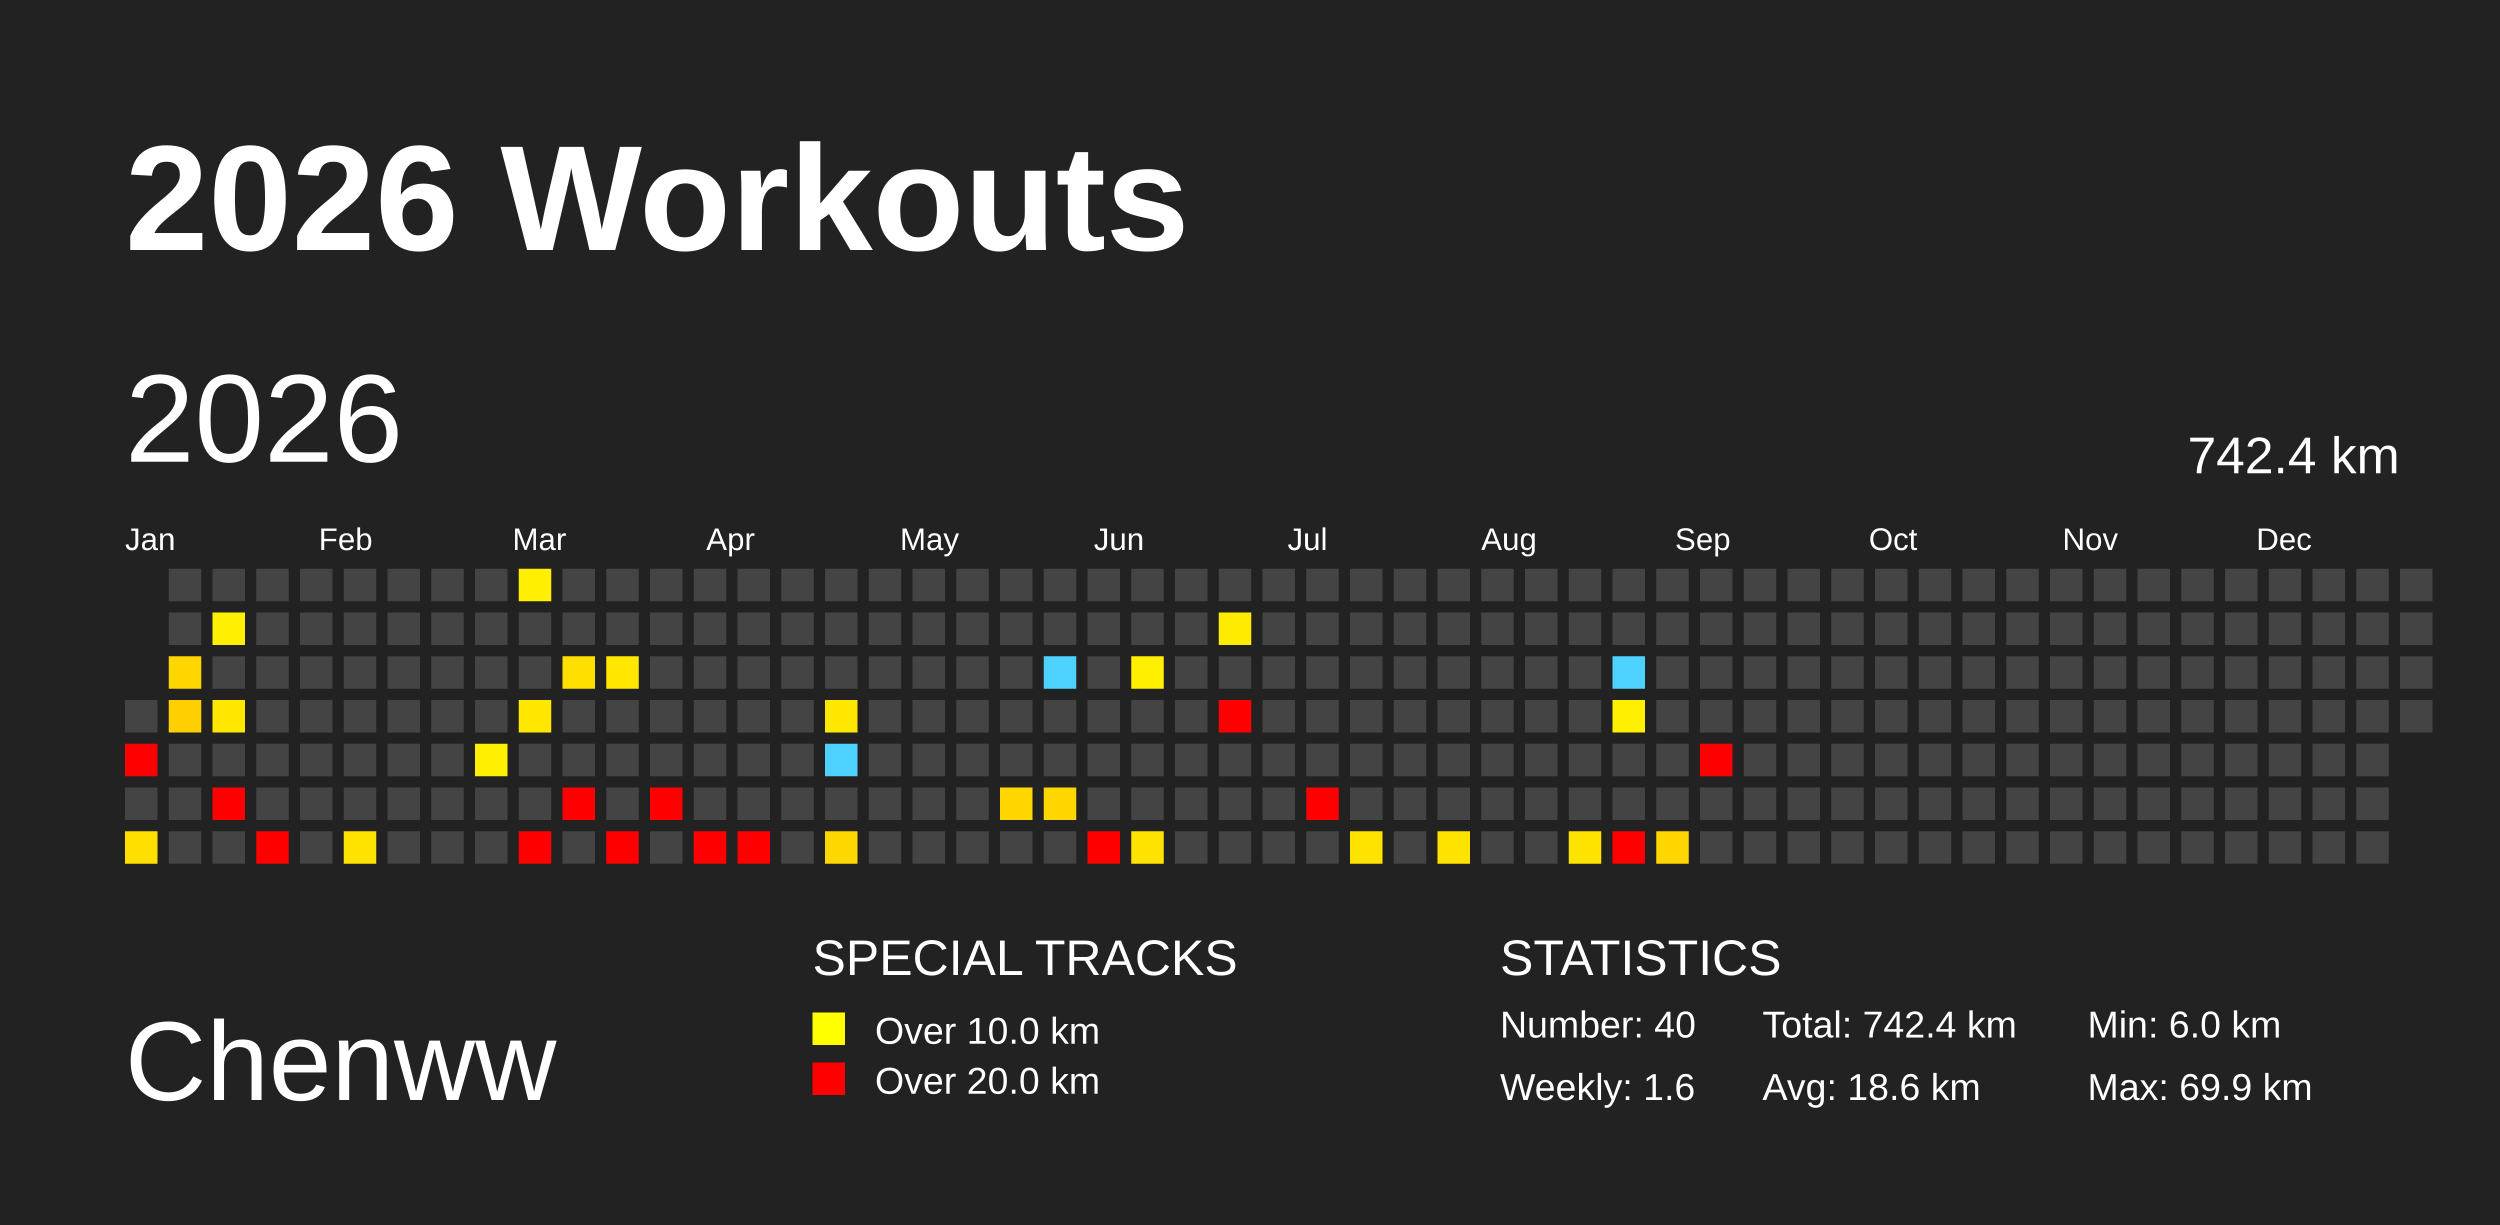
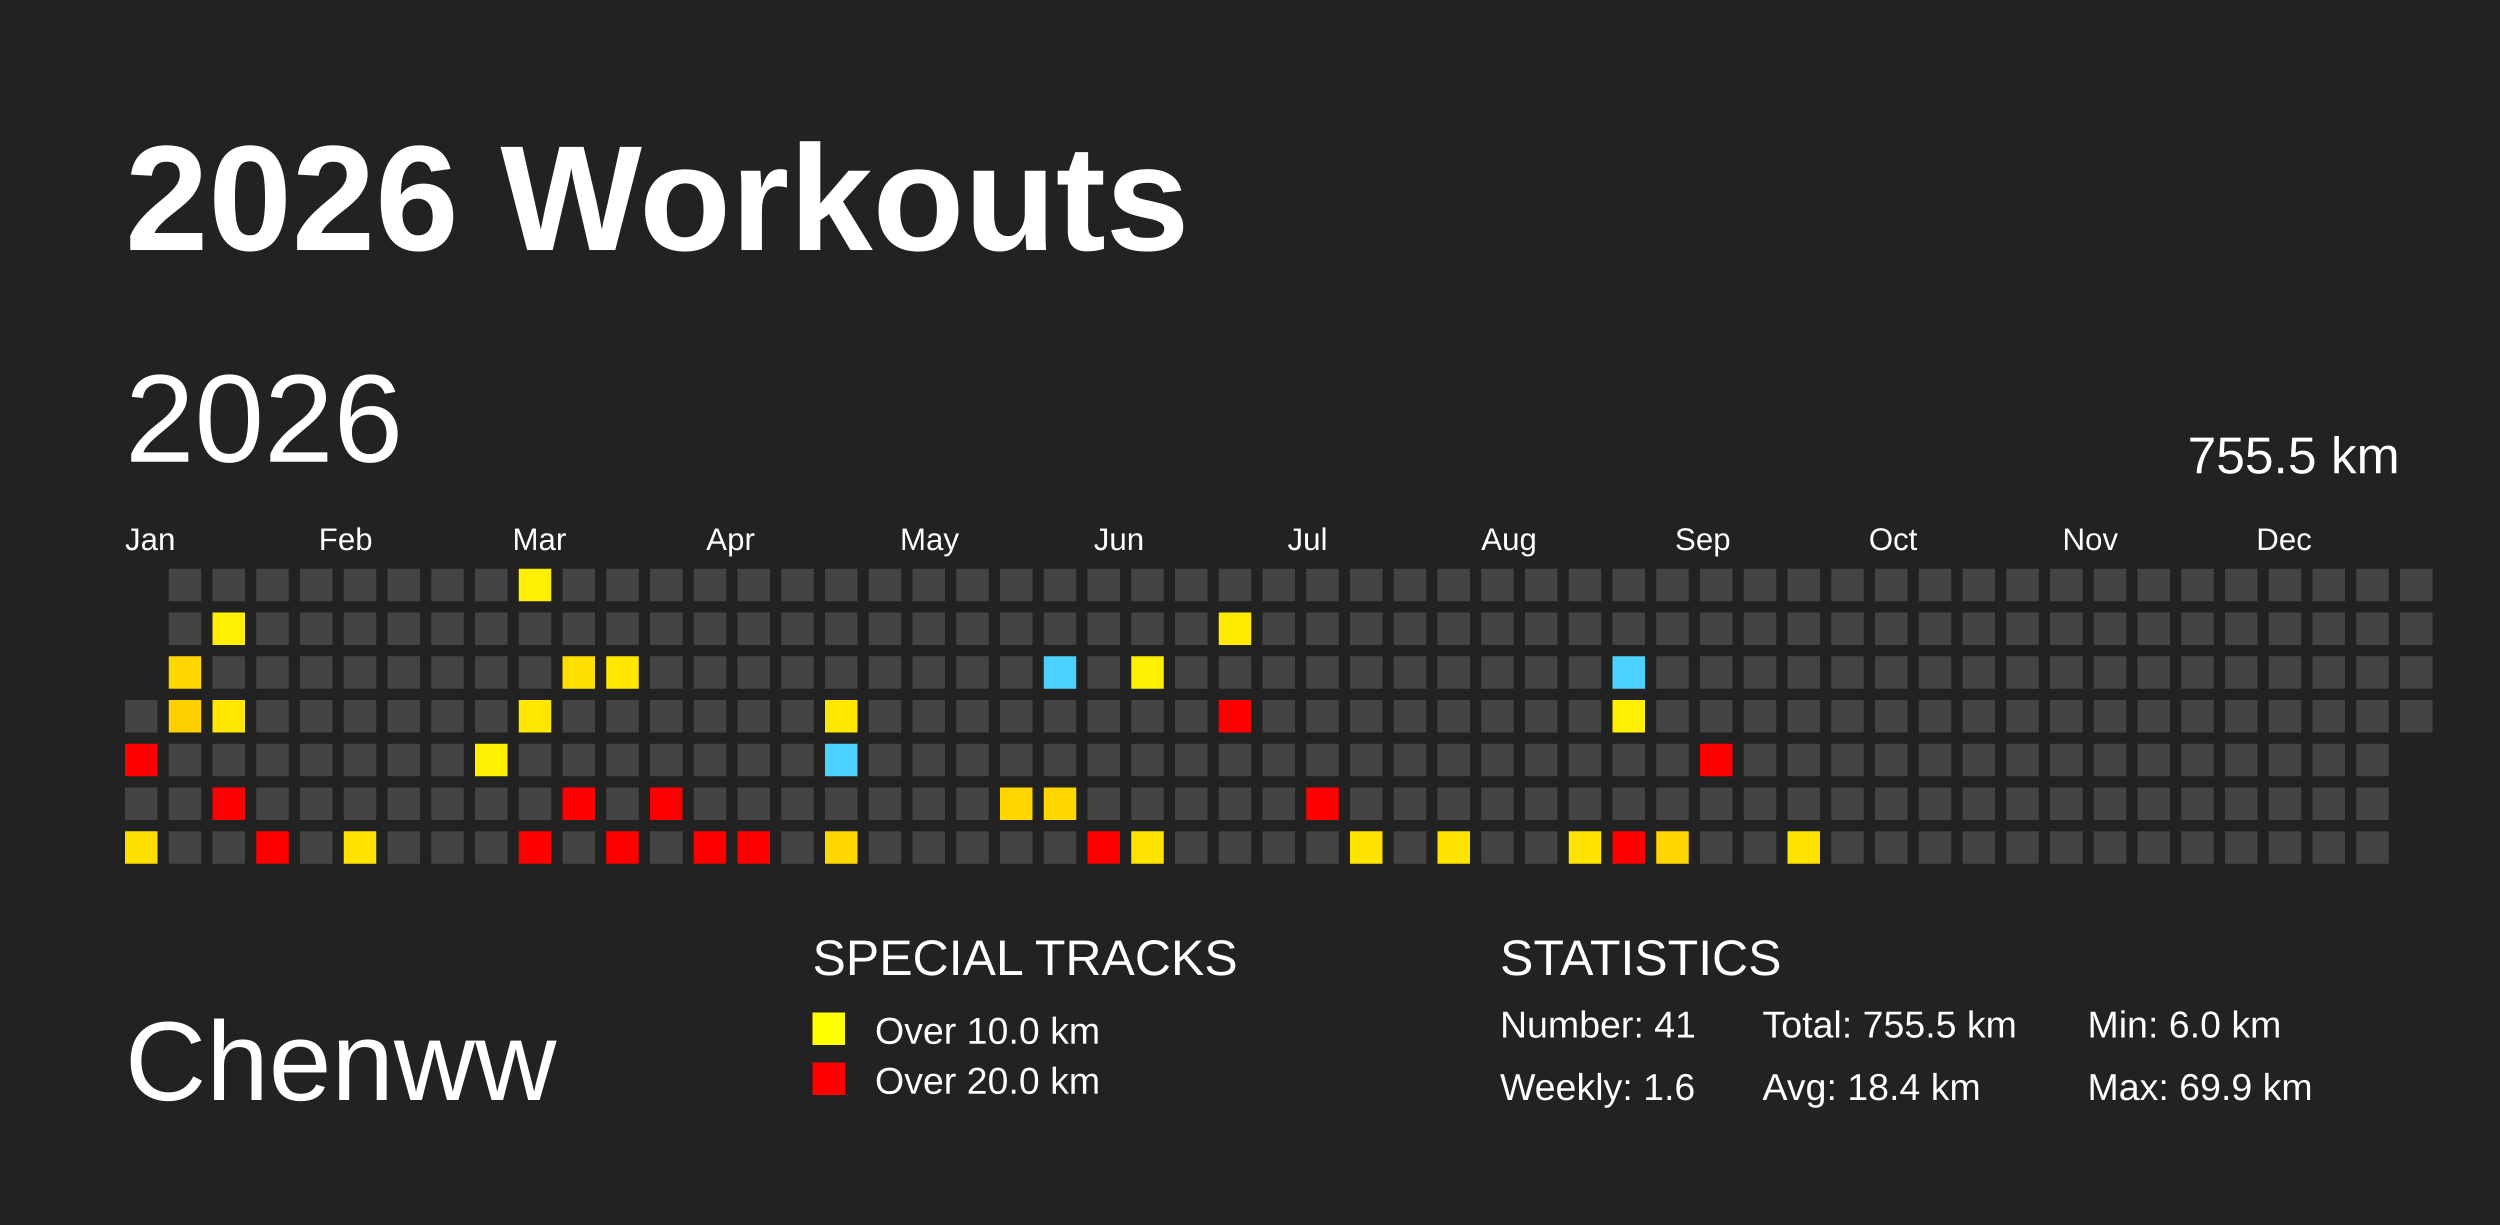
<svg xmlns="http://www.w3.org/2000/svg" baseProfile="full" height="98mm" version="1.1" viewBox="0,0,200,98" width="200mm">
  <defs />
  <rect fill="#222222" height="98" width="200" x="0" y="0" />
  <text fill="#FFFFFF" style="font-size:12px; font-family:Arial; font-weight:bold;" x="10" y="20">2026 Workouts</text>
  <text fill="#FFFFFF" style="font-size:9px; font-family:Arial" x="10" y="88">Chenww</text>
  <text fill="#FFFFFF" style="font-size:4px; font-family:Arial" x="65" y="78">SPECIAL TRACKS</text>
  <rect fill="yellow" height="2.6" width="2.6" x="65" y="81" />
  <text fill="#FFFFFF" style="font-size:3px; font-family:Arial" x="70" y="83.5">Over 10.0 km</text>
  <rect fill="red" height="2.6" width="2.6" x="65" y="85" />
  <text fill="#FFFFFF" style="font-size:3px; font-family:Arial" x="70" y="87.5">Over 20.0 km</text>
  <text fill="#FFFFFF" style="font-size:4px; font-family:Arial" x="120" y="78">STATISTICS</text>
-   <text fill="#FFFFFF" style="font-size:3px; font-family:Arial" x="120" y="83">Number: 40</text>
+   <text fill="#FFFFFF" style="font-size:3px; font-family:Arial" x="120" y="83">Number: 41</text>
  <text fill="#FFFFFF" style="font-size:3px; font-family:Arial" x="120" y="88">Weekly: 1.6</text>
-   <text fill="#FFFFFF" style="font-size:3px; font-family:Arial" x="141" y="83">Total: 742.4 km</text>
-   <text fill="#FFFFFF" style="font-size:3px; font-family:Arial" x="141" y="88">Avg: 18.6 km</text>
+   <text fill="#FFFFFF" style="font-size:3px; font-family:Arial" x="141" y="83">Total: 755.5 km</text>
+   <text fill="#FFFFFF" style="font-size:3px; font-family:Arial" x="141" y="88">Avg: 18.4 km</text>
  <text fill="#FFFFFF" style="font-size:3px; font-family:Arial" x="167" y="83">Min: 6.0 km</text>
  <text fill="#FFFFFF" style="font-size:3px; font-family:Arial" x="167" y="88">Max: 69.9 km</text>
  <text dominant-baseline="hanging" fill="#FFFFFF" style="font-size:10.0px; font-family:Arial;" x="10" y="30">2026</text>
-   <text dominant-baseline="hanging" fill="#FFFFFF" style="font-size:4.125px; font-family:Arial;" x="175" y="35">742.4 km</text>
+   <text dominant-baseline="hanging" fill="#FFFFFF" style="font-size:4.125px; font-family:Arial;" x="175" y="35">755.5 km</text>
  <text fill="#FFFFFF" style="font-size:2.5px; font-family:Arial" x="10.0" y="44">Jan</text>
  <text fill="#FFFFFF" style="font-size:2.5px; font-family:Arial" x="25.5" y="44">Feb</text>
  <text fill="#FFFFFF" style="font-size:2.5px; font-family:Arial" x="41.0" y="44">Mar</text>
  <text fill="#FFFFFF" style="font-size:2.5px; font-family:Arial" x="56.5" y="44">Apr</text>
  <text fill="#FFFFFF" style="font-size:2.5px; font-family:Arial" x="72.0" y="44">May</text>
  <text fill="#FFFFFF" style="font-size:2.5px; font-family:Arial" x="87.5" y="44">Jun</text>
  <text fill="#FFFFFF" style="font-size:2.5px; font-family:Arial" x="103.0" y="44">Jul</text>
  <text fill="#FFFFFF" style="font-size:2.5px; font-family:Arial" x="118.5" y="44">Aug</text>
  <text fill="#FFFFFF" style="font-size:2.5px; font-family:Arial" x="134.0" y="44">Sep</text>
  <text fill="#FFFFFF" style="font-size:2.5px; font-family:Arial" x="149.5" y="44">Oct</text>
  <text fill="#FFFFFF" style="font-size:2.5px; font-family:Arial" x="165.0" y="44">Nov</text>
  <text fill="#FFFFFF" style="font-size:2.5px; font-family:Arial" x="180.5" y="44">Dec</text>
  <rect fill="#444444" height="2.6" width="2.6" x="10.0" y="56.0" />
  <rect fill="red" height="2.6" width="2.6" x="10.0" y="59.5" />
  <rect fill="#444444" height="2.6" width="2.6" x="10.0" y="63.0" />
  <rect fill="#ffdf00" height="2.6" width="2.6" x="10.0" y="66.5" />
  <rect fill="#444444" height="2.6" width="2.6" x="13.5" y="45.5" />
  <rect fill="#444444" height="2.6" width="2.6" x="13.5" y="49.0" />
  <rect fill="#ffd600" height="2.6" width="2.6" x="13.5" y="52.5" />
  <rect fill="#ffcf00" height="2.6" width="2.6" x="13.5" y="56.0" />
  <rect fill="#444444" height="2.6" width="2.6" x="13.5" y="59.5" />
  <rect fill="#444444" height="2.6" width="2.6" x="13.5" y="63.0" />
  <rect fill="#444444" height="2.6" width="2.6" x="13.5" y="66.5" />
  <rect fill="#444444" height="2.6" width="2.6" x="17.0" y="45.5" />
  <rect fill="#ffef00" height="2.6" width="2.6" x="17.0" y="49.0" />
  <rect fill="#444444" height="2.6" width="2.6" x="17.0" y="52.5" />
  <rect fill="#ffe700" height="2.6" width="2.6" x="17.0" y="56.0" />
  <rect fill="#444444" height="2.6" width="2.6" x="17.0" y="59.5" />
  <rect fill="red" height="2.6" width="2.6" x="17.0" y="63.0" />
  <rect fill="#444444" height="2.6" width="2.6" x="17.0" y="66.5" />
  <rect fill="#444444" height="2.6" width="2.6" x="20.5" y="45.5" />
  <rect fill="#444444" height="2.6" width="2.6" x="20.5" y="49.0" />
  <rect fill="#444444" height="2.6" width="2.6" x="20.5" y="52.5" />
  <rect fill="#444444" height="2.6" width="2.6" x="20.5" y="56.0" />
  <rect fill="#444444" height="2.6" width="2.6" x="20.5" y="59.5" />
  <rect fill="#444444" height="2.6" width="2.6" x="20.5" y="63.0" />
  <rect fill="red" height="2.6" width="2.6" x="20.5" y="66.5" />
  <rect fill="#444444" height="2.6" width="2.6" x="24.0" y="45.5" />
  <rect fill="#444444" height="2.6" width="2.6" x="24.0" y="49.0" />
  <rect fill="#444444" height="2.6" width="2.6" x="24.0" y="52.5" />
  <rect fill="#444444" height="2.6" width="2.6" x="24.0" y="56.0" />
  <rect fill="#444444" height="2.6" width="2.6" x="24.0" y="59.5" />
  <rect fill="#444444" height="2.6" width="2.6" x="24.0" y="63.0" />
  <rect fill="#444444" height="2.6" width="2.6" x="24.0" y="66.5" />
  <rect fill="#444444" height="2.6" width="2.6" x="27.5" y="45.5" />
  <rect fill="#444444" height="2.6" width="2.6" x="27.5" y="49.0" />
  <rect fill="#444444" height="2.6" width="2.6" x="27.5" y="52.5" />
  <rect fill="#444444" height="2.6" width="2.6" x="27.5" y="56.0" />
  <rect fill="#444444" height="2.6" width="2.6" x="27.5" y="59.5" />
  <rect fill="#444444" height="2.6" width="2.6" x="27.5" y="63.0" />
  <rect fill="#ffe300" height="2.6" width="2.6" x="27.5" y="66.5" />
  <rect fill="#444444" height="2.6" width="2.6" x="31.0" y="45.5" />
  <rect fill="#444444" height="2.6" width="2.6" x="31.0" y="49.0" />
  <rect fill="#444444" height="2.6" width="2.6" x="31.0" y="52.5" />
  <rect fill="#444444" height="2.6" width="2.6" x="31.0" y="56.0" />
  <rect fill="#444444" height="2.6" width="2.6" x="31.0" y="59.5" />
  <rect fill="#444444" height="2.6" width="2.6" x="31.0" y="63.0" />
  <rect fill="#444444" height="2.6" width="2.6" x="31.0" y="66.5" />
  <rect fill="#444444" height="2.6" width="2.6" x="34.5" y="45.5" />
  <rect fill="#444444" height="2.6" width="2.6" x="34.5" y="49.0" />
  <rect fill="#444444" height="2.6" width="2.6" x="34.5" y="52.5" />
  <rect fill="#444444" height="2.6" width="2.6" x="34.5" y="56.0" />
  <rect fill="#444444" height="2.6" width="2.6" x="34.5" y="59.5" />
  <rect fill="#444444" height="2.6" width="2.6" x="34.5" y="63.0" />
  <rect fill="#444444" height="2.6" width="2.6" x="34.5" y="66.5" />
  <rect fill="#444444" height="2.6" width="2.6" x="38.0" y="45.5" />
  <rect fill="#444444" height="2.6" width="2.6" x="38.0" y="49.0" />
  <rect fill="#444444" height="2.6" width="2.6" x="38.0" y="52.5" />
  <rect fill="#444444" height="2.6" width="2.6" x="38.0" y="56.0" />
  <rect fill="#ffef00" height="2.6" width="2.6" x="38.0" y="59.5" />
  <rect fill="#444444" height="2.6" width="2.6" x="38.0" y="63.0" />
  <rect fill="#444444" height="2.6" width="2.6" x="38.0" y="66.5" />
  <rect fill="#ffef00" height="2.6" width="2.6" x="41.5" y="45.5" />
  <rect fill="#444444" height="2.6" width="2.6" x="41.5" y="49.0" />
  <rect fill="#444444" height="2.6" width="2.6" x="41.5" y="52.5" />
  <rect fill="#ffe700" height="2.6" width="2.6" x="41.5" y="56.0" />
  <rect fill="#444444" height="2.6" width="2.6" x="41.5" y="59.5" />
  <rect fill="#444444" height="2.6" width="2.6" x="41.5" y="63.0" />
  <rect fill="red" height="2.6" width="2.6" x="41.5" y="66.5" />
  <rect fill="#444444" height="2.6" width="2.6" x="45.0" y="45.5" />
  <rect fill="#444444" height="2.6" width="2.6" x="45.0" y="49.0" />
  <rect fill="#ffdf00" height="2.6" width="2.6" x="45.0" y="52.5" />
  <rect fill="#444444" height="2.6" width="2.6" x="45.0" y="56.0" />
  <rect fill="#444444" height="2.6" width="2.6" x="45.0" y="59.5" />
  <rect fill="red" height="2.6" width="2.6" x="45.0" y="63.0" />
  <rect fill="#444444" height="2.6" width="2.6" x="45.0" y="66.5" />
  <rect fill="#444444" height="2.6" width="2.6" x="48.5" y="45.5" />
  <rect fill="#444444" height="2.6" width="2.6" x="48.5" y="49.0" />
  <rect fill="#ffe700" height="2.6" width="2.6" x="48.5" y="52.5" />
  <rect fill="#444444" height="2.6" width="2.6" x="48.5" y="56.0" />
  <rect fill="#444444" height="2.6" width="2.6" x="48.5" y="59.5" />
  <rect fill="#444444" height="2.6" width="2.6" x="48.5" y="63.0" />
  <rect fill="red" height="2.6" width="2.6" x="48.5" y="66.5" />
  <rect fill="#444444" height="2.6" width="2.6" x="52.0" y="45.5" />
  <rect fill="#444444" height="2.6" width="2.6" x="52.0" y="49.0" />
  <rect fill="#444444" height="2.6" width="2.6" x="52.0" y="52.5" />
  <rect fill="#444444" height="2.6" width="2.6" x="52.0" y="56.0" />
  <rect fill="#444444" height="2.6" width="2.6" x="52.0" y="59.5" />
  <rect fill="red" height="2.6" width="2.6" x="52.0" y="63.0" />
  <rect fill="#444444" height="2.6" width="2.6" x="52.0" y="66.5" />
  <rect fill="#444444" height="2.6" width="2.6" x="55.5" y="45.5" />
  <rect fill="#444444" height="2.6" width="2.6" x="55.5" y="49.0" />
  <rect fill="#444444" height="2.6" width="2.6" x="55.5" y="52.5" />
  <rect fill="#444444" height="2.6" width="2.6" x="55.5" y="56.0" />
  <rect fill="#444444" height="2.6" width="2.6" x="55.5" y="59.5" />
  <rect fill="#444444" height="2.6" width="2.6" x="55.5" y="63.0" />
  <rect fill="red" height="2.6" width="2.6" x="55.5" y="66.5" />
  <rect fill="#444444" height="2.6" width="2.6" x="59.0" y="45.5" />
  <rect fill="#444444" height="2.6" width="2.6" x="59.0" y="49.0" />
  <rect fill="#444444" height="2.6" width="2.6" x="59.0" y="52.5" />
  <rect fill="#444444" height="2.6" width="2.6" x="59.0" y="56.0" />
  <rect fill="#444444" height="2.6" width="2.6" x="59.0" y="59.5" />
  <rect fill="#444444" height="2.6" width="2.6" x="59.0" y="63.0" />
  <rect fill="red" height="2.6" width="2.6" x="59.0" y="66.5" />
  <rect fill="#444444" height="2.6" width="2.6" x="62.5" y="45.5" />
  <rect fill="#444444" height="2.6" width="2.6" x="62.5" y="49.0" />
  <rect fill="#444444" height="2.6" width="2.6" x="62.5" y="52.5" />
  <rect fill="#444444" height="2.6" width="2.6" x="62.5" y="56.0" />
  <rect fill="#444444" height="2.6" width="2.6" x="62.5" y="59.5" />
  <rect fill="#444444" height="2.6" width="2.6" x="62.5" y="63.0" />
  <rect fill="#444444" height="2.6" width="2.6" x="62.5" y="66.5" />
  <rect fill="#444444" height="2.6" width="2.6" x="66.0" y="45.5" />
  <rect fill="#444444" height="2.6" width="2.6" x="66.0" y="49.0" />
  <rect fill="#444444" height="2.6" width="2.6" x="66.0" y="52.5" />
  <rect fill="#ffe700" height="2.6" width="2.6" x="66.0" y="56.0" />
  <rect fill="#4dd2ff" height="2.6" width="2.6" x="66.0" y="59.5" />
  <rect fill="#444444" height="2.6" width="2.6" x="66.0" y="63.0" />
  <rect fill="#ffd700" height="2.6" width="2.6" x="66.0" y="66.5" />
  <rect fill="#444444" height="2.6" width="2.6" x="69.5" y="45.5" />
  <rect fill="#444444" height="2.6" width="2.6" x="69.5" y="49.0" />
  <rect fill="#444444" height="2.6" width="2.6" x="69.5" y="52.5" />
  <rect fill="#444444" height="2.6" width="2.6" x="69.5" y="56.0" />
  <rect fill="#444444" height="2.6" width="2.6" x="69.5" y="59.5" />
  <rect fill="#444444" height="2.6" width="2.6" x="69.5" y="63.0" />
  <rect fill="#444444" height="2.6" width="2.6" x="69.5" y="66.5" />
  <rect fill="#444444" height="2.6" width="2.6" x="73.0" y="45.5" />
  <rect fill="#444444" height="2.6" width="2.6" x="73.0" y="49.0" />
  <rect fill="#444444" height="2.6" width="2.6" x="73.0" y="52.5" />
  <rect fill="#444444" height="2.6" width="2.6" x="73.0" y="56.0" />
  <rect fill="#444444" height="2.6" width="2.6" x="73.0" y="59.5" />
  <rect fill="#444444" height="2.6" width="2.6" x="73.0" y="63.0" />
  <rect fill="#444444" height="2.6" width="2.6" x="73.0" y="66.5" />
  <rect fill="#444444" height="2.6" width="2.6" x="76.5" y="45.5" />
  <rect fill="#444444" height="2.6" width="2.6" x="76.5" y="49.0" />
  <rect fill="#444444" height="2.6" width="2.6" x="76.5" y="52.5" />
  <rect fill="#444444" height="2.6" width="2.6" x="76.5" y="56.0" />
  <rect fill="#444444" height="2.6" width="2.6" x="76.5" y="59.5" />
  <rect fill="#444444" height="2.6" width="2.6" x="76.5" y="63.0" />
  <rect fill="#444444" height="2.6" width="2.6" x="76.5" y="66.5" />
  <rect fill="#444444" height="2.6" width="2.6" x="80.0" y="45.5" />
  <rect fill="#444444" height="2.6" width="2.6" x="80.0" y="49.0" />
  <rect fill="#444444" height="2.6" width="2.6" x="80.0" y="52.5" />
  <rect fill="#444444" height="2.6" width="2.6" x="80.0" y="56.0" />
  <rect fill="#444444" height="2.6" width="2.6" x="80.0" y="59.5" />
  <rect fill="#ffd600" height="2.6" width="2.6" x="80.0" y="63.0" />
  <rect fill="#444444" height="2.6" width="2.6" x="80.0" y="66.5" />
  <rect fill="#444444" height="2.6" width="2.6" x="83.5" y="45.5" />
  <rect fill="#444444" height="2.6" width="2.6" x="83.5" y="49.0" />
  <rect fill="#4dd2ff" height="2.6" width="2.6" x="83.5" y="52.5" />
  <rect fill="#444444" height="2.6" width="2.6" x="83.5" y="56.0" />
  <rect fill="#444444" height="2.6" width="2.6" x="83.5" y="59.5" />
  <rect fill="#ffd600" height="2.6" width="2.6" x="83.5" y="63.0" />
  <rect fill="#444444" height="2.6" width="2.6" x="83.5" y="66.5" />
  <rect fill="#444444" height="2.6" width="2.6" x="87.0" y="45.5" />
  <rect fill="#444444" height="2.6" width="2.6" x="87.0" y="49.0" />
  <rect fill="#444444" height="2.6" width="2.6" x="87.0" y="52.5" />
  <rect fill="#444444" height="2.6" width="2.6" x="87.0" y="56.0" />
  <rect fill="#444444" height="2.6" width="2.6" x="87.0" y="59.5" />
  <rect fill="#444444" height="2.6" width="2.6" x="87.0" y="63.0" />
  <rect fill="red" height="2.6" width="2.6" x="87.0" y="66.5" />
  <rect fill="#444444" height="2.6" width="2.6" x="90.5" y="45.5" />
  <rect fill="#444444" height="2.6" width="2.6" x="90.5" y="49.0" />
  <rect fill="#ffef00" height="2.6" width="2.6" x="90.5" y="52.5" />
  <rect fill="#444444" height="2.6" width="2.6" x="90.5" y="56.0" />
  <rect fill="#444444" height="2.6" width="2.6" x="90.5" y="59.5" />
  <rect fill="#444444" height="2.6" width="2.6" x="90.5" y="63.0" />
  <rect fill="#ffe300" height="2.6" width="2.6" x="90.5" y="66.5" />
  <rect fill="#444444" height="2.6" width="2.6" x="94.0" y="45.5" />
  <rect fill="#444444" height="2.6" width="2.6" x="94.0" y="49.0" />
  <rect fill="#444444" height="2.6" width="2.6" x="94.0" y="52.5" />
  <rect fill="#444444" height="2.6" width="2.6" x="94.0" y="56.0" />
  <rect fill="#444444" height="2.6" width="2.6" x="94.0" y="59.5" />
  <rect fill="#444444" height="2.6" width="2.6" x="94.0" y="63.0" />
  <rect fill="#444444" height="2.6" width="2.6" x="94.0" y="66.5" />
  <rect fill="#444444" height="2.6" width="2.6" x="97.5" y="45.5" />
  <rect fill="#ffeb00" height="2.6" width="2.6" x="97.5" y="49.0" />
  <rect fill="#444444" height="2.6" width="2.6" x="97.5" y="52.5" />
  <rect fill="red" height="2.6" width="2.6" x="97.5" y="56.0" />
  <rect fill="#444444" height="2.6" width="2.6" x="97.5" y="59.5" />
  <rect fill="#444444" height="2.6" width="2.6" x="97.5" y="63.0" />
  <rect fill="#444444" height="2.6" width="2.6" x="97.5" y="66.5" />
  <rect fill="#444444" height="2.6" width="2.6" x="101.0" y="45.5" />
  <rect fill="#444444" height="2.6" width="2.6" x="101.0" y="49.0" />
  <rect fill="#444444" height="2.6" width="2.6" x="101.0" y="52.5" />
  <rect fill="#444444" height="2.6" width="2.6" x="101.0" y="56.0" />
  <rect fill="#444444" height="2.6" width="2.6" x="101.0" y="59.5" />
  <rect fill="#444444" height="2.6" width="2.6" x="101.0" y="63.0" />
  <rect fill="#444444" height="2.6" width="2.6" x="101.0" y="66.5" />
  <rect fill="#444444" height="2.6" width="2.6" x="104.5" y="45.5" />
  <rect fill="#444444" height="2.6" width="2.6" x="104.5" y="49.0" />
  <rect fill="#444444" height="2.6" width="2.6" x="104.5" y="52.5" />
  <rect fill="#444444" height="2.6" width="2.6" x="104.5" y="56.0" />
  <rect fill="#444444" height="2.6" width="2.6" x="104.5" y="59.5" />
  <rect fill="red" height="2.6" width="2.6" x="104.5" y="63.0" />
  <rect fill="#444444" height="2.6" width="2.6" x="104.5" y="66.5" />
  <rect fill="#444444" height="2.6" width="2.6" x="108.0" y="45.5" />
  <rect fill="#444444" height="2.6" width="2.6" x="108.0" y="49.0" />
  <rect fill="#444444" height="2.6" width="2.6" x="108.0" y="52.5" />
  <rect fill="#444444" height="2.6" width="2.6" x="108.0" y="56.0" />
  <rect fill="#444444" height="2.6" width="2.6" x="108.0" y="59.5" />
  <rect fill="#444444" height="2.6" width="2.6" x="108.0" y="63.0" />
  <rect fill="#ffe300" height="2.6" width="2.6" x="108.0" y="66.5" />
  <rect fill="#444444" height="2.6" width="2.6" x="111.5" y="45.5" />
  <rect fill="#444444" height="2.6" width="2.6" x="111.5" y="49.0" />
  <rect fill="#444444" height="2.6" width="2.6" x="111.5" y="52.5" />
  <rect fill="#444444" height="2.6" width="2.6" x="111.5" y="56.0" />
  <rect fill="#444444" height="2.6" width="2.6" x="111.5" y="59.5" />
  <rect fill="#444444" height="2.6" width="2.6" x="111.5" y="63.0" />
  <rect fill="#444444" height="2.6" width="2.6" x="111.5" y="66.5" />
  <rect fill="#444444" height="2.6" width="2.6" x="115.0" y="45.5" />
  <rect fill="#444444" height="2.6" width="2.6" x="115.0" y="49.0" />
  <rect fill="#444444" height="2.6" width="2.6" x="115.0" y="52.5" />
  <rect fill="#444444" height="2.6" width="2.6" x="115.0" y="56.0" />
  <rect fill="#444444" height="2.6" width="2.6" x="115.0" y="59.5" />
  <rect fill="#444444" height="2.6" width="2.6" x="115.0" y="63.0" />
  <rect fill="#ffe300" height="2.6" width="2.6" x="115.0" y="66.5" />
  <rect fill="#444444" height="2.6" width="2.6" x="118.5" y="45.5" />
  <rect fill="#444444" height="2.6" width="2.6" x="118.5" y="49.0" />
  <rect fill="#444444" height="2.6" width="2.6" x="118.5" y="52.5" />
  <rect fill="#444444" height="2.6" width="2.6" x="118.5" y="56.0" />
  <rect fill="#444444" height="2.6" width="2.6" x="118.5" y="59.5" />
  <rect fill="#444444" height="2.6" width="2.6" x="118.5" y="63.0" />
  <rect fill="#444444" height="2.6" width="2.6" x="118.5" y="66.5" />
  <rect fill="#444444" height="2.6" width="2.6" x="122.0" y="45.5" />
  <rect fill="#444444" height="2.6" width="2.6" x="122.0" y="49.0" />
  <rect fill="#444444" height="2.6" width="2.6" x="122.0" y="52.5" />
  <rect fill="#444444" height="2.6" width="2.6" x="122.0" y="56.0" />
  <rect fill="#444444" height="2.6" width="2.6" x="122.0" y="59.5" />
  <rect fill="#444444" height="2.6" width="2.6" x="122.0" y="63.0" />
  <rect fill="#444444" height="2.6" width="2.6" x="122.0" y="66.5" />
  <rect fill="#444444" height="2.6" width="2.6" x="125.5" y="45.5" />
  <rect fill="#444444" height="2.6" width="2.6" x="125.5" y="49.0" />
  <rect fill="#444444" height="2.6" width="2.6" x="125.5" y="52.5" />
  <rect fill="#444444" height="2.6" width="2.6" x="125.5" y="56.0" />
  <rect fill="#444444" height="2.6" width="2.6" x="125.5" y="59.5" />
  <rect fill="#444444" height="2.6" width="2.6" x="125.5" y="63.0" />
  <rect fill="#ffe300" height="2.6" width="2.6" x="125.5" y="66.5" />
  <rect fill="#444444" height="2.6" width="2.6" x="129.0" y="45.5" />
  <rect fill="#444444" height="2.6" width="2.6" x="129.0" y="49.0" />
  <rect fill="#4dd2ff" height="2.6" width="2.6" x="129.0" y="52.5" />
  <rect fill="#ffef00" height="2.6" width="2.6" x="129.0" y="56.0" />
  <rect fill="#444444" height="2.6" width="2.6" x="129.0" y="59.5" />
  <rect fill="#444444" height="2.6" width="2.6" x="129.0" y="63.0" />
  <rect fill="red" height="2.6" width="2.6" x="129.0" y="66.5" />
  <rect fill="#444444" height="2.6" width="2.6" x="132.5" y="45.5" />
  <rect fill="#444444" height="2.6" width="2.6" x="132.5" y="49.0" />
  <rect fill="#444444" height="2.6" width="2.6" x="132.5" y="52.5" />
  <rect fill="#444444" height="2.6" width="2.6" x="132.5" y="56.0" />
  <rect fill="#444444" height="2.6" width="2.6" x="132.5" y="59.5" />
  <rect fill="#444444" height="2.6" width="2.6" x="132.5" y="63.0" />
  <rect fill="#ffd600" height="2.6" width="2.6" x="132.5" y="66.5" />
  <rect fill="#444444" height="2.6" width="2.6" x="136.0" y="45.5" />
  <rect fill="#444444" height="2.6" width="2.6" x="136.0" y="49.0" />
  <rect fill="#444444" height="2.6" width="2.6" x="136.0" y="52.5" />
  <rect fill="#444444" height="2.6" width="2.6" x="136.0" y="56.0" />
  <rect fill="red" height="2.6" width="2.6" x="136.0" y="59.5" />
  <rect fill="#444444" height="2.6" width="2.6" x="136.0" y="63.0" />
  <rect fill="#444444" height="2.6" width="2.6" x="136.0" y="66.5" />
  <rect fill="#444444" height="2.6" width="2.6" x="139.5" y="45.5" />
  <rect fill="#444444" height="2.6" width="2.6" x="139.5" y="49.0" />
  <rect fill="#444444" height="2.6" width="2.6" x="139.5" y="52.5" />
  <rect fill="#444444" height="2.6" width="2.6" x="139.5" y="56.0" />
  <rect fill="#444444" height="2.6" width="2.6" x="139.5" y="59.5" />
  <rect fill="#444444" height="2.6" width="2.6" x="139.5" y="63.0" />
  <rect fill="#444444" height="2.6" width="2.6" x="139.5" y="66.5" />
  <rect fill="#444444" height="2.6" width="2.6" x="143.0" y="45.5" />
  <rect fill="#444444" height="2.6" width="2.6" x="143.0" y="49.0" />
  <rect fill="#444444" height="2.6" width="2.6" x="143.0" y="52.5" />
  <rect fill="#444444" height="2.6" width="2.6" x="143.0" y="56.0" />
  <rect fill="#444444" height="2.6" width="2.6" x="143.0" y="59.5" />
  <rect fill="#444444" height="2.6" width="2.6" x="143.0" y="63.0" />
-   <rect fill="#444444" height="2.6" width="2.6" x="143.0" y="66.5" />
+   <rect fill="#ffe300" height="2.6" width="2.6" x="143.0" y="66.5" />
  <rect fill="#444444" height="2.6" width="2.6" x="146.5" y="45.5" />
  <rect fill="#444444" height="2.6" width="2.6" x="146.5" y="49.0" />
  <rect fill="#444444" height="2.6" width="2.6" x="146.5" y="52.5" />
  <rect fill="#444444" height="2.6" width="2.6" x="146.5" y="56.0" />
  <rect fill="#444444" height="2.6" width="2.6" x="146.5" y="59.5" />
  <rect fill="#444444" height="2.6" width="2.6" x="146.5" y="63.0" />
  <rect fill="#444444" height="2.6" width="2.6" x="146.5" y="66.5" />
  <rect fill="#444444" height="2.6" width="2.6" x="150.0" y="45.5" />
  <rect fill="#444444" height="2.6" width="2.6" x="150.0" y="49.0" />
  <rect fill="#444444" height="2.6" width="2.6" x="150.0" y="52.5" />
  <rect fill="#444444" height="2.6" width="2.6" x="150.0" y="56.0" />
  <rect fill="#444444" height="2.6" width="2.6" x="150.0" y="59.5" />
  <rect fill="#444444" height="2.6" width="2.6" x="150.0" y="63.0" />
  <rect fill="#444444" height="2.6" width="2.6" x="150.0" y="66.5" />
  <rect fill="#444444" height="2.6" width="2.6" x="153.5" y="45.5" />
  <rect fill="#444444" height="2.6" width="2.6" x="153.5" y="49.0" />
  <rect fill="#444444" height="2.6" width="2.6" x="153.5" y="52.5" />
  <rect fill="#444444" height="2.6" width="2.6" x="153.5" y="56.0" />
  <rect fill="#444444" height="2.6" width="2.6" x="153.5" y="59.5" />
  <rect fill="#444444" height="2.6" width="2.6" x="153.5" y="63.0" />
  <rect fill="#444444" height="2.6" width="2.6" x="153.5" y="66.5" />
  <rect fill="#444444" height="2.6" width="2.6" x="157.0" y="45.5" />
  <rect fill="#444444" height="2.6" width="2.6" x="157.0" y="49.0" />
  <rect fill="#444444" height="2.6" width="2.6" x="157.0" y="52.5" />
  <rect fill="#444444" height="2.6" width="2.6" x="157.0" y="56.0" />
  <rect fill="#444444" height="2.6" width="2.6" x="157.0" y="59.5" />
  <rect fill="#444444" height="2.6" width="2.6" x="157.0" y="63.0" />
  <rect fill="#444444" height="2.6" width="2.6" x="157.0" y="66.5" />
  <rect fill="#444444" height="2.6" width="2.6" x="160.5" y="45.5" />
  <rect fill="#444444" height="2.6" width="2.6" x="160.5" y="49.0" />
  <rect fill="#444444" height="2.6" width="2.6" x="160.5" y="52.5" />
  <rect fill="#444444" height="2.6" width="2.6" x="160.5" y="56.0" />
  <rect fill="#444444" height="2.6" width="2.6" x="160.5" y="59.5" />
  <rect fill="#444444" height="2.6" width="2.6" x="160.5" y="63.0" />
  <rect fill="#444444" height="2.6" width="2.6" x="160.5" y="66.5" />
  <rect fill="#444444" height="2.6" width="2.6" x="164.0" y="45.5" />
  <rect fill="#444444" height="2.6" width="2.6" x="164.0" y="49.0" />
  <rect fill="#444444" height="2.6" width="2.6" x="164.0" y="52.5" />
  <rect fill="#444444" height="2.6" width="2.6" x="164.0" y="56.0" />
  <rect fill="#444444" height="2.6" width="2.6" x="164.0" y="59.5" />
  <rect fill="#444444" height="2.6" width="2.6" x="164.0" y="63.0" />
  <rect fill="#444444" height="2.6" width="2.6" x="164.0" y="66.5" />
  <rect fill="#444444" height="2.6" width="2.6" x="167.5" y="45.5" />
  <rect fill="#444444" height="2.6" width="2.6" x="167.5" y="49.0" />
  <rect fill="#444444" height="2.6" width="2.6" x="167.5" y="52.5" />
  <rect fill="#444444" height="2.6" width="2.6" x="167.5" y="56.0" />
  <rect fill="#444444" height="2.6" width="2.6" x="167.5" y="59.5" />
  <rect fill="#444444" height="2.6" width="2.6" x="167.5" y="63.0" />
  <rect fill="#444444" height="2.6" width="2.6" x="167.5" y="66.5" />
  <rect fill="#444444" height="2.6" width="2.6" x="171.0" y="45.5" />
  <rect fill="#444444" height="2.6" width="2.6" x="171.0" y="49.0" />
  <rect fill="#444444" height="2.6" width="2.6" x="171.0" y="52.5" />
  <rect fill="#444444" height="2.6" width="2.6" x="171.0" y="56.0" />
  <rect fill="#444444" height="2.6" width="2.6" x="171.0" y="59.5" />
  <rect fill="#444444" height="2.6" width="2.6" x="171.0" y="63.0" />
  <rect fill="#444444" height="2.6" width="2.6" x="171.0" y="66.5" />
  <rect fill="#444444" height="2.6" width="2.6" x="174.5" y="45.5" />
  <rect fill="#444444" height="2.6" width="2.6" x="174.5" y="49.0" />
  <rect fill="#444444" height="2.6" width="2.6" x="174.5" y="52.5" />
  <rect fill="#444444" height="2.6" width="2.6" x="174.5" y="56.0" />
  <rect fill="#444444" height="2.6" width="2.6" x="174.5" y="59.5" />
  <rect fill="#444444" height="2.6" width="2.6" x="174.5" y="63.0" />
  <rect fill="#444444" height="2.6" width="2.6" x="174.5" y="66.5" />
  <rect fill="#444444" height="2.6" width="2.6" x="178.0" y="45.5" />
  <rect fill="#444444" height="2.6" width="2.6" x="178.0" y="49.0" />
  <rect fill="#444444" height="2.6" width="2.6" x="178.0" y="52.5" />
  <rect fill="#444444" height="2.6" width="2.6" x="178.0" y="56.0" />
  <rect fill="#444444" height="2.6" width="2.6" x="178.0" y="59.5" />
  <rect fill="#444444" height="2.6" width="2.6" x="178.0" y="63.0" />
  <rect fill="#444444" height="2.6" width="2.6" x="178.0" y="66.5" />
  <rect fill="#444444" height="2.6" width="2.6" x="181.5" y="45.5" />
  <rect fill="#444444" height="2.6" width="2.6" x="181.5" y="49.0" />
  <rect fill="#444444" height="2.6" width="2.6" x="181.5" y="52.5" />
  <rect fill="#444444" height="2.6" width="2.6" x="181.5" y="56.0" />
  <rect fill="#444444" height="2.6" width="2.6" x="181.5" y="59.5" />
  <rect fill="#444444" height="2.6" width="2.6" x="181.5" y="63.0" />
  <rect fill="#444444" height="2.6" width="2.6" x="181.5" y="66.5" />
  <rect fill="#444444" height="2.6" width="2.6" x="185.0" y="45.5" />
  <rect fill="#444444" height="2.6" width="2.6" x="185.0" y="49.0" />
  <rect fill="#444444" height="2.6" width="2.6" x="185.0" y="52.5" />
  <rect fill="#444444" height="2.6" width="2.6" x="185.0" y="56.0" />
  <rect fill="#444444" height="2.6" width="2.6" x="185.0" y="59.5" />
  <rect fill="#444444" height="2.6" width="2.6" x="185.0" y="63.0" />
  <rect fill="#444444" height="2.6" width="2.6" x="185.0" y="66.5" />
  <rect fill="#444444" height="2.6" width="2.6" x="188.5" y="45.5" />
  <rect fill="#444444" height="2.6" width="2.6" x="188.5" y="49.0" />
  <rect fill="#444444" height="2.6" width="2.6" x="188.5" y="52.5" />
  <rect fill="#444444" height="2.6" width="2.6" x="188.5" y="56.0" />
  <rect fill="#444444" height="2.6" width="2.6" x="188.5" y="59.5" />
  <rect fill="#444444" height="2.6" width="2.6" x="188.5" y="63.0" />
  <rect fill="#444444" height="2.6" width="2.6" x="188.5" y="66.5" />
  <rect fill="#444444" height="2.6" width="2.6" x="192.0" y="45.5" />
  <rect fill="#444444" height="2.6" width="2.6" x="192.0" y="49.0" />
  <rect fill="#444444" height="2.6" width="2.6" x="192.0" y="52.5" />
  <rect fill="#444444" height="2.6" width="2.6" x="192.0" y="56.0" />
</svg>
